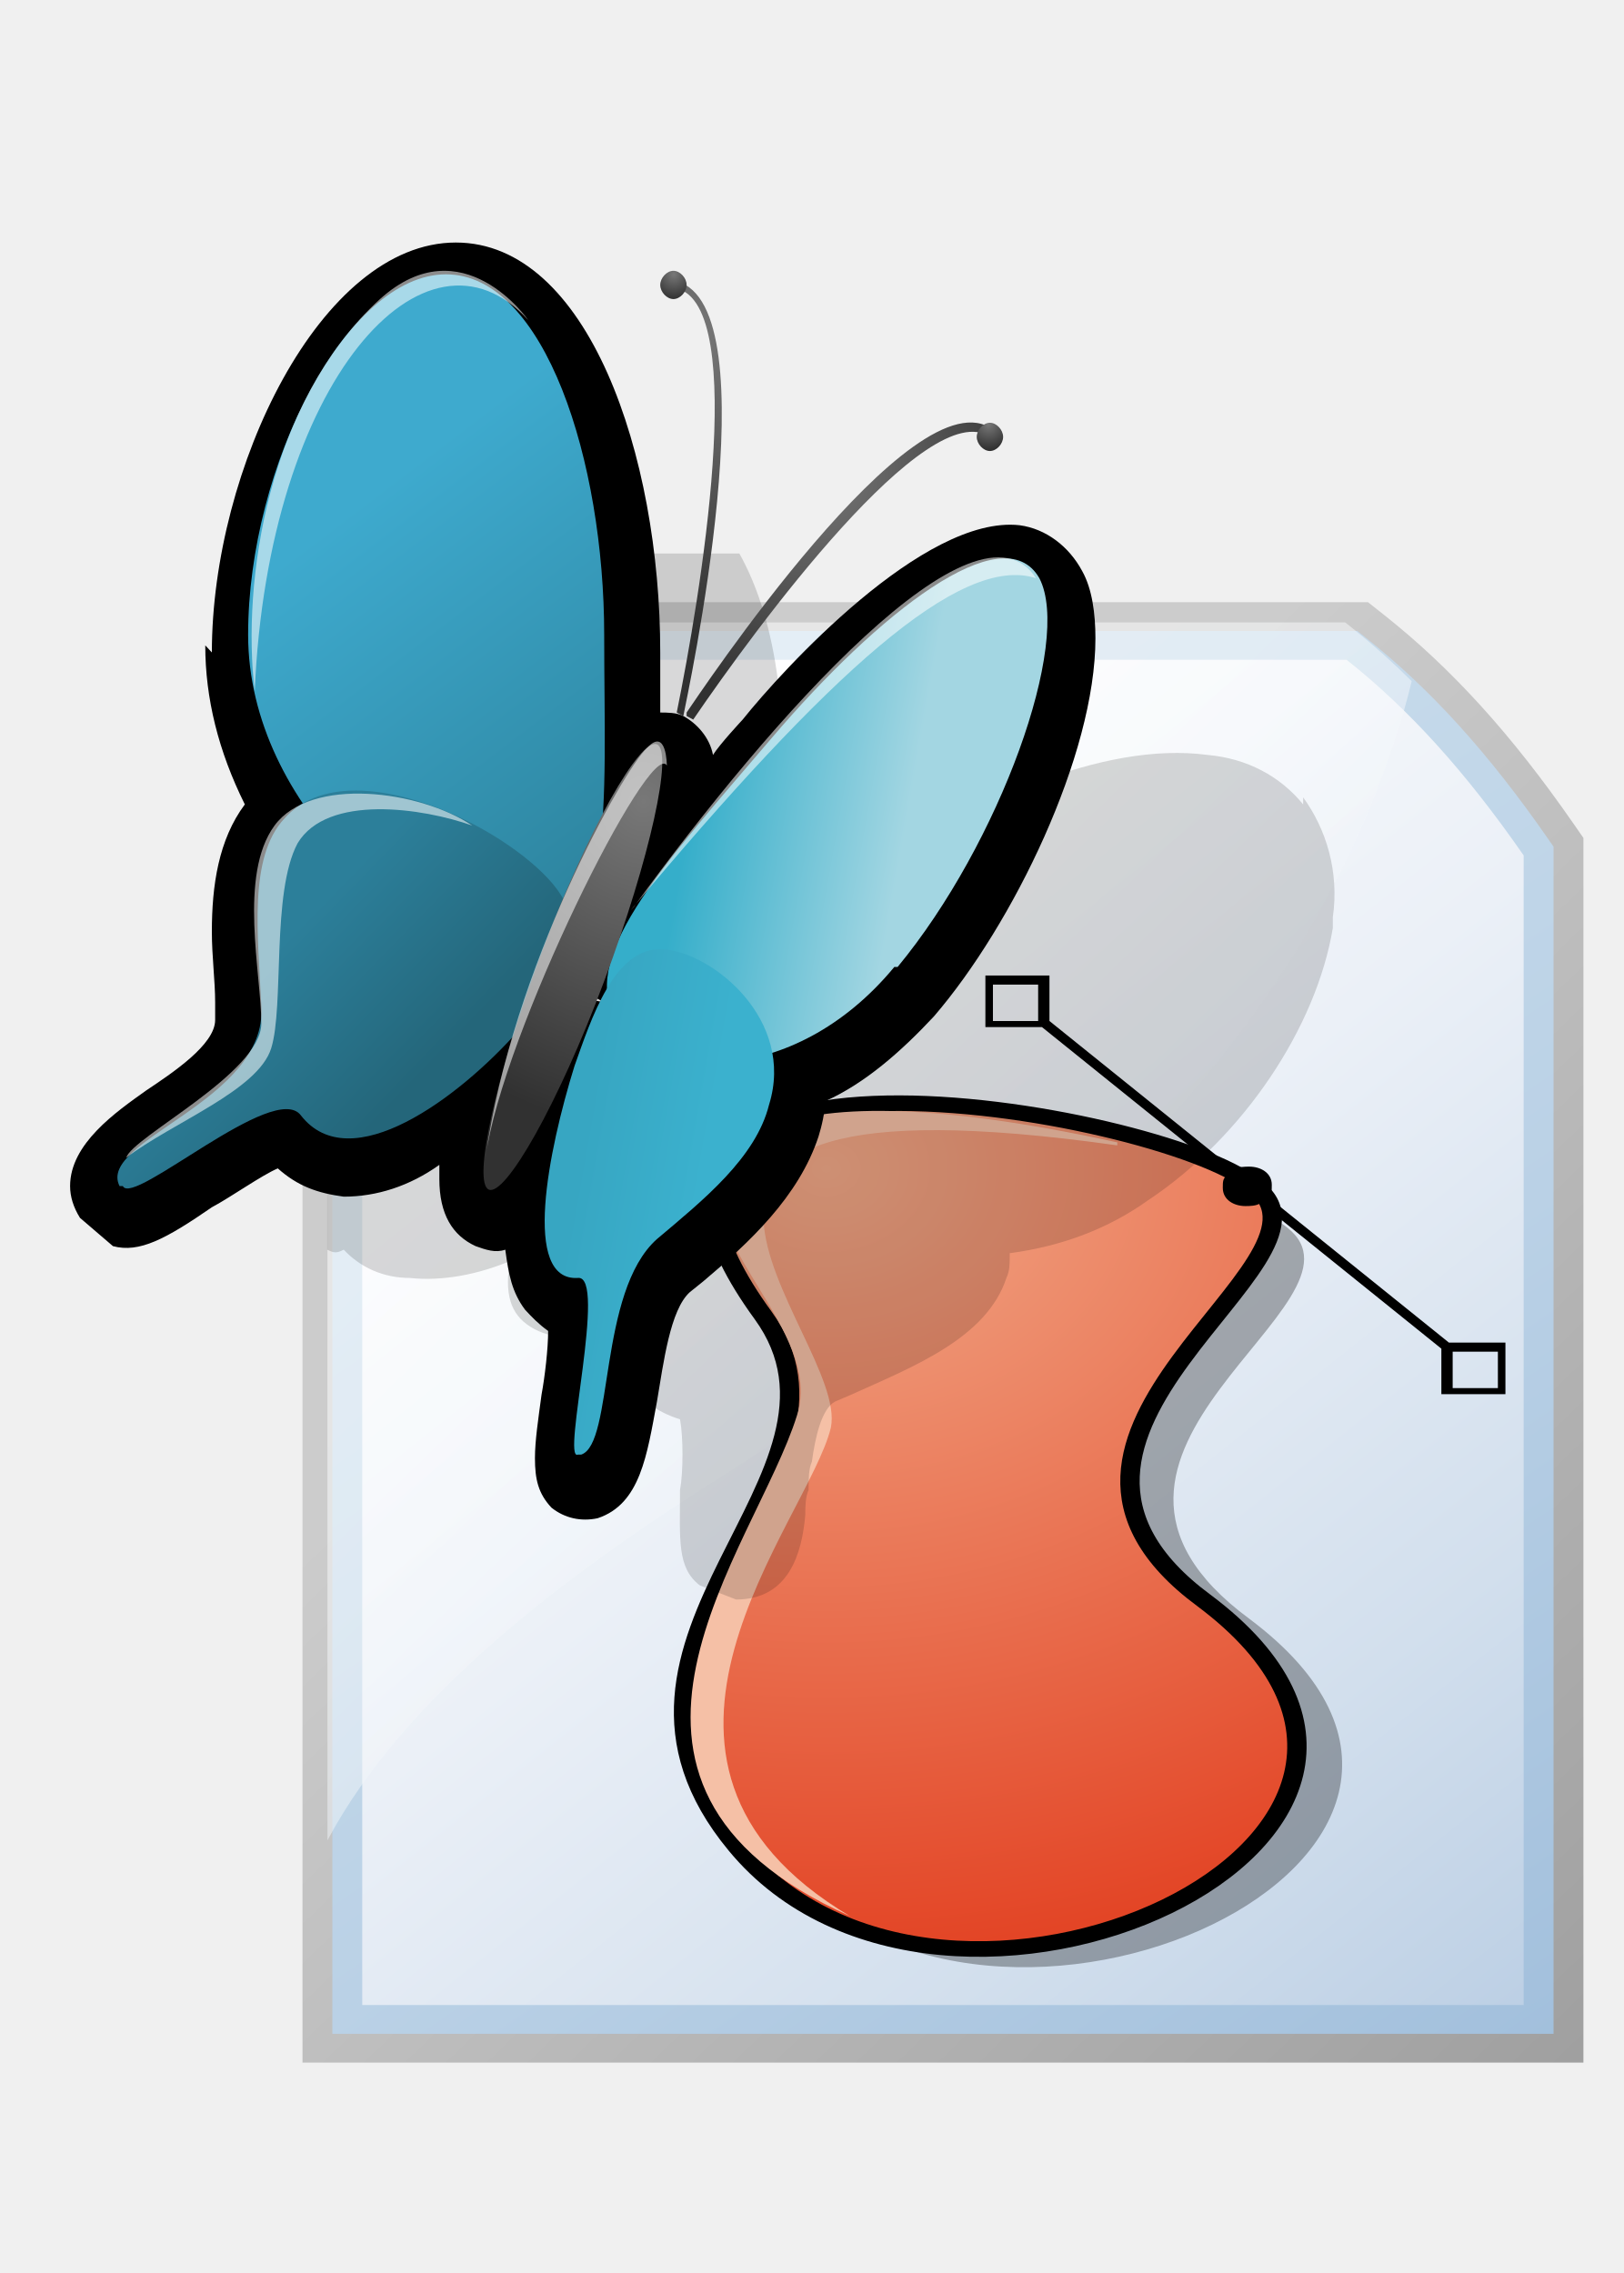
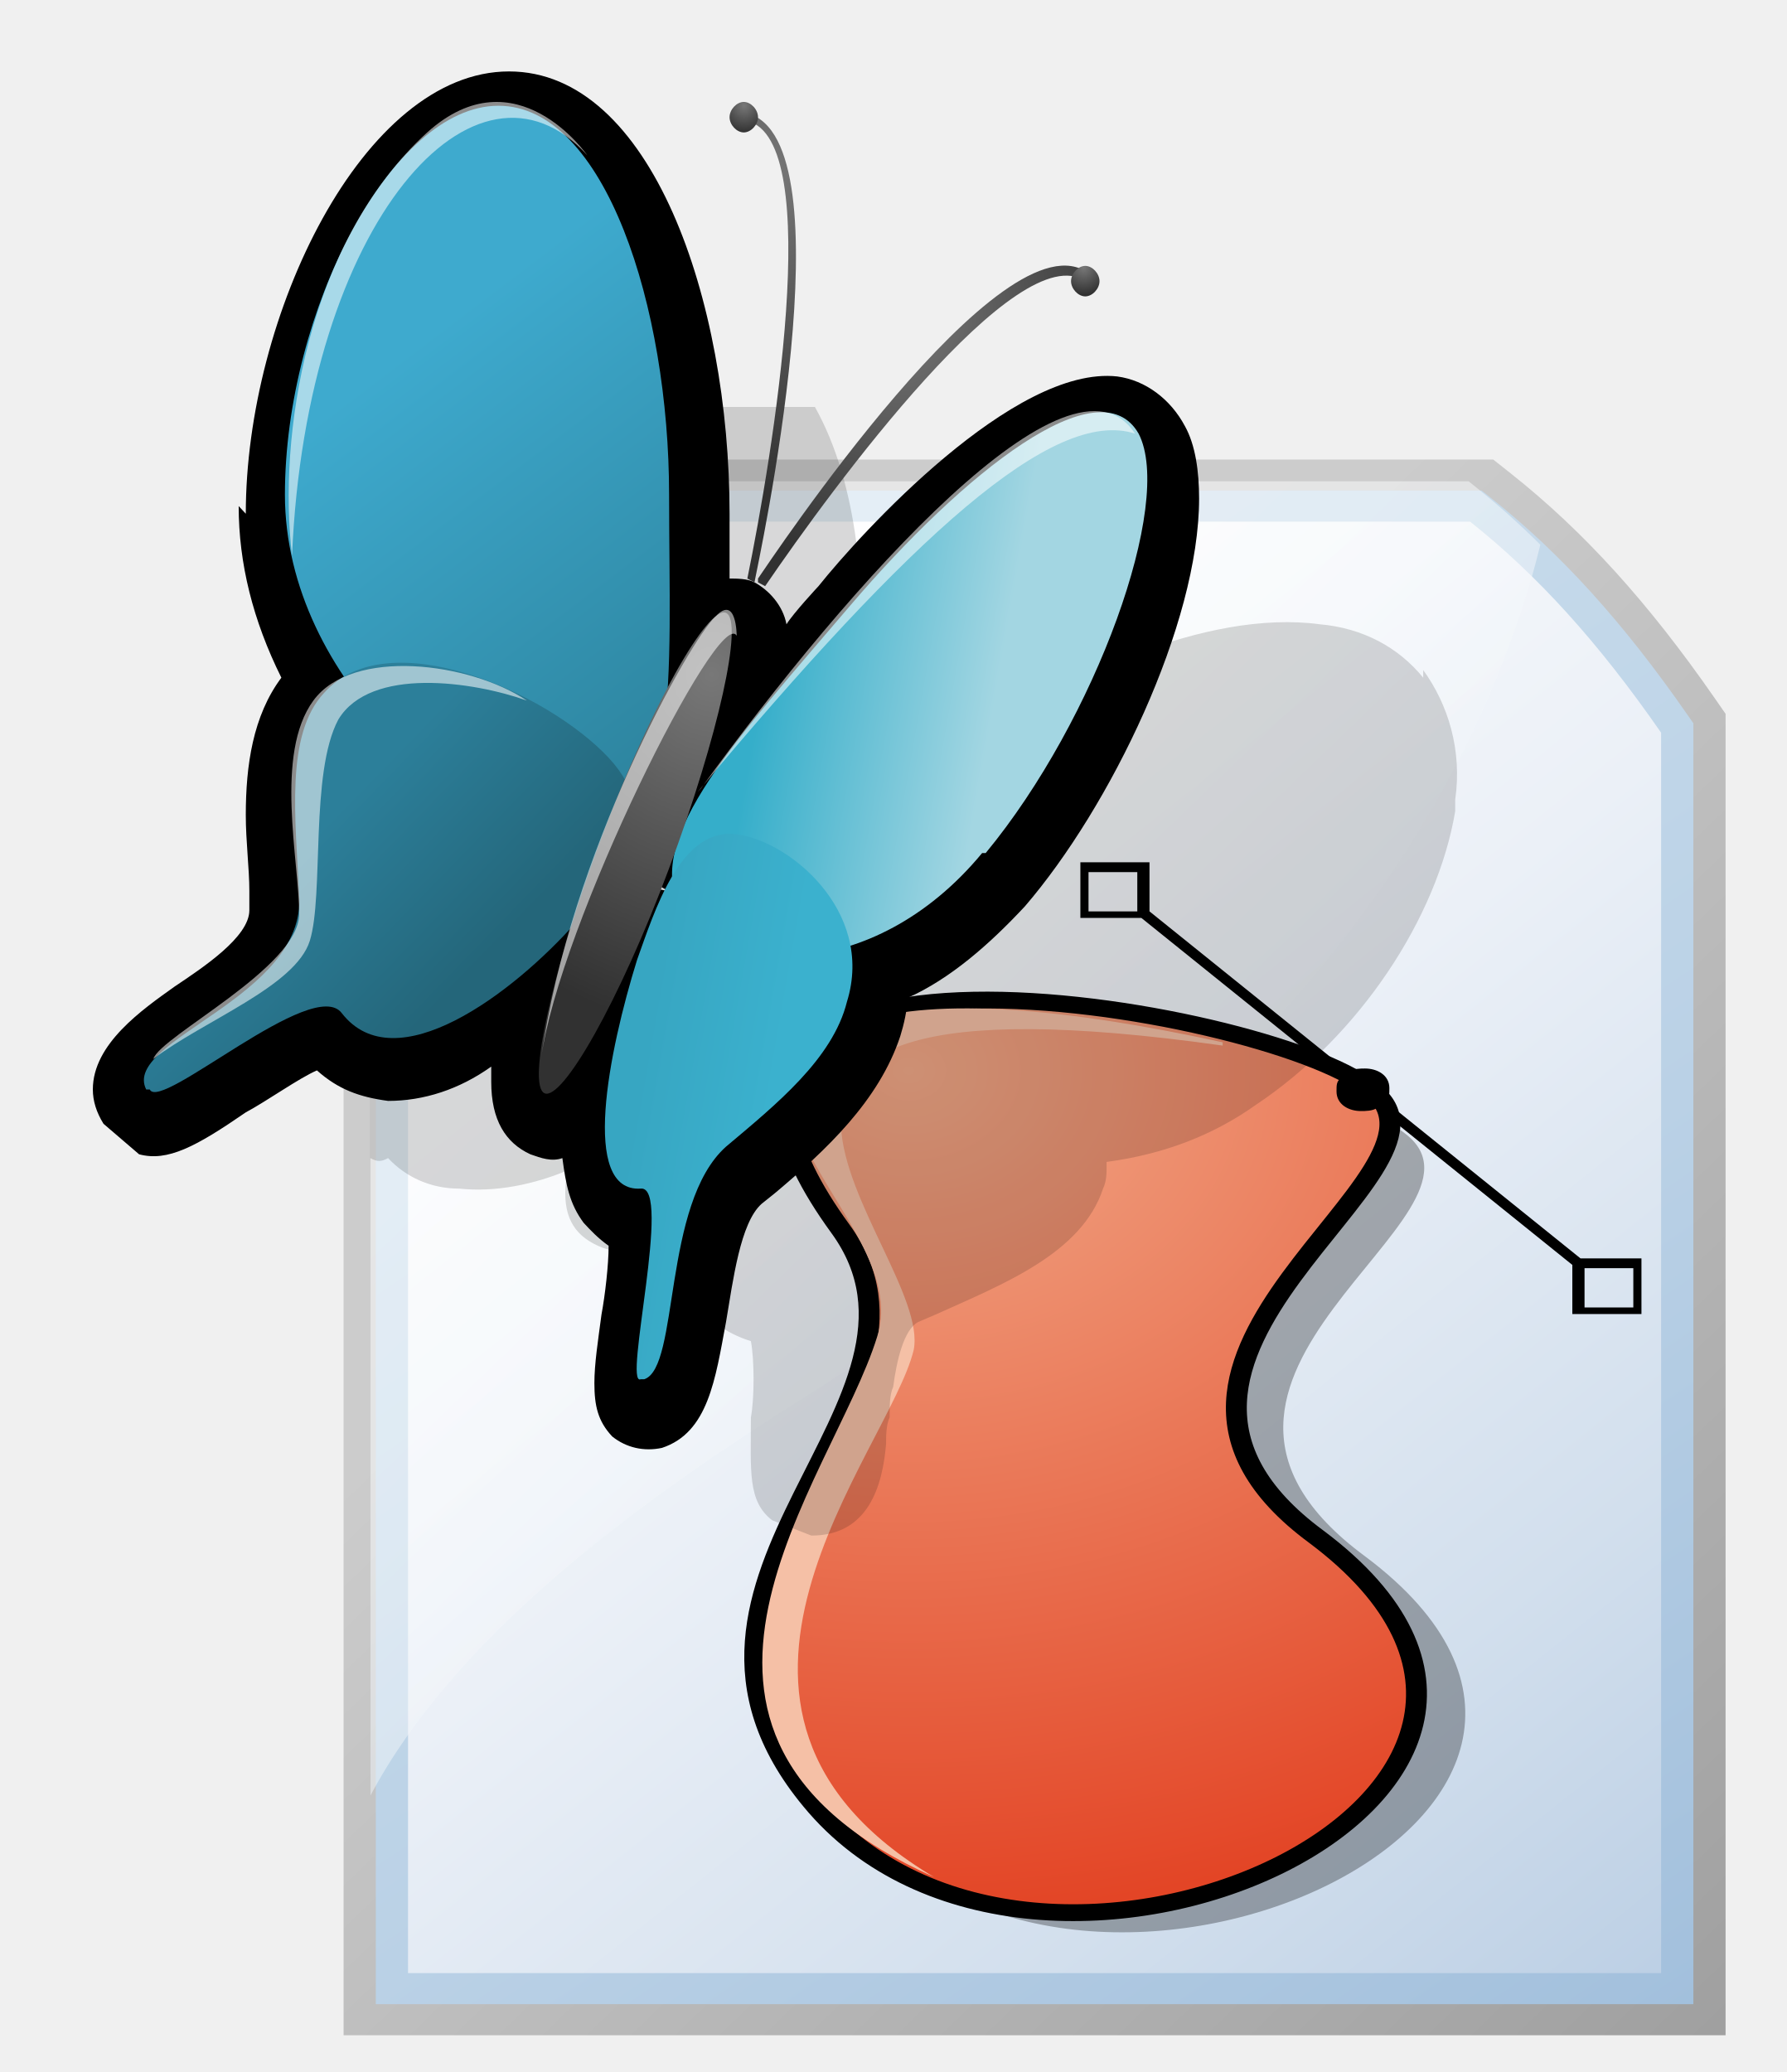
- <svg xmlns="http://www.w3.org/2000/svg" width="50pt" height="70pt" viewBox="0 0 204.755 242.183" style="overflow:visible;enable-background:new 0 0 204.755 242.183" xml:space="preserve" id="svg2555">
+ <svg xmlns="http://www.w3.org/2000/svg" width="50pt" height="58pt" viewBox="0 0 204.755 242.183" style="overflow:visible;enable-background:new 0 0 204.755 242.183" xml:space="preserve" id="svg2555">
  <defs id="defs2610">
    <linearGradient id="XMLID_1_" gradientUnits="userSpaceOnUse" x1="227.95" y1="263.235" x2="60.817" y2="96.103">
      <stop offset="0" style="stop-color:#999999" id="stop2558" />
      <stop offset="1" style="stop-color:#CCCCCC" id="stop2559" />
    </linearGradient>
    <linearGradient id="XMLID_2_" gradientUnits="userSpaceOnUse" x1="3.394" y1="-0.884" x2="194.059" y2="268.449">
      <stop offset="0" style="stop-color:#CCDEED" id="stop2565" />
      <stop offset="0.276" style="stop-color:#C7DBEB" id="stop2566" />
      <stop offset="0.586" style="stop-color:#BAD1E6" id="stop2567" />
      <stop offset="0.91" style="stop-color:#A4C1DD" id="stop2568" />
      <stop offset="1" style="stop-color:#9CBCDA" id="stop2569" />
    </linearGradient>
    <linearGradient id="XMLID_3_" gradientUnits="userSpaceOnUse" x1="3.712" y1="17.002" x2="186.379" y2="238.335">
      <stop offset="0" style="stop-color:#FFFFFF" id="stop2575" />
      <stop offset="0.223" style="stop-color:#FAFBFD" id="stop2576" />
      <stop offset="0.499" style="stop-color:#EBF0F7" id="stop2577" />
      <stop offset="0.801" style="stop-color:#D2DFED" id="stop2578" />
      <stop offset="1" style="stop-color:#BDD0E5" id="stop2579" />
    </linearGradient>
    <linearGradient id="XMLID_4_" gradientUnits="userSpaceOnUse" x1="49.848" y1="68.408" x2="161.446" y2="180.006">
      <stop offset="0" style="stop-color:#FFFFFF" id="stop2600" />
      <stop offset="0.232" style="stop-color:#FAFCFD" id="stop2601" />
      <stop offset="0.492" style="stop-color:#EDF2F8" id="stop2602" />
      <stop offset="0.764" style="stop-color:#D7E2EF" id="stop2603" />
      <stop offset="1" style="stop-color:#BDD0E5" id="stop2604" />
    </linearGradient>
  </defs>
  <g id="g3159">
    <g id="g3066" transform="matrix(0.788866,0,0,0.760478,38.1447,53.7112)">
      <path style="font-size:12;fill:url(#XMLID_1_);" d="M168.618,0H0v242.183h204.755V39.088l-1.614-2.411    c-9.829-14.695-19.416-25.659-30.169-34.503L170.329,0H168.618z" id="path2563" />
      <path style="font-size:12;fill:url(#XMLID_2_);" d="M166.906,4.775H4.775v232.633h195.206V40.538l-0.808-1.206    c-9.564-14.297-18.854-24.934-29.234-33.471l-1.321-1.087H166.906z" id="path2573" />
      <path style="font-size:12;fill:url(#XMLID_3_);" d="M9.55,9.55c0,8.97,0,214.111,0,223.082c8.861,0,176.793,0,185.654,0    c0-9.022,0-187.817,0-190.644c-9.271-13.861-18.327-24.237-28.299-32.438C163.612,9.55,18.454,9.55,9.55,9.55z" id="path2583" />
      <path style="font-size:12;opacity:0.5;fill:url(#XMLID_4_);" d="M64.162,146.834    c50.264-32.703,95.79-71.175,111.914-128.885c0.445-1.624,0.851-3.241,1.234-4.856c-3.024-3.116-6.115-5.983-9.306-8.646    l-1.313-1.095h-1.698H3.989v201.975C16.365,181.14,42.769,161.106,64.162,146.834z" id="path2608" />
    </g>
    <g id="Layer_x0020_4" style="fill-rule:nonzero;clip-rule:nonzero;stroke:#000000;stroke-miterlimit:4;" transform="matrix(4.75194,0,0,3.82614,0.7087,52.1944)">
      <path style="opacity:0.3;stroke:none;" d="M34,21c-2.5-2.5-18.8-6.9-12.7,3.5c3.1,5.3-5.3,10.6-0.7,17.5c5.5,8.3,20.8-0.3,12.4-8.1C27,28.4,36.6,23.5,34,21z" id="path3097" />
      <radialGradient id="aigrd5" cx="21.781" cy="19.068" r="29.414" fx="21.781" fy="19.068" gradientUnits="userSpaceOnUse">
        <stop offset="0" style="stop-color:#F1A988" id="stop3099" />
        <stop offset="1" style="stop-color:#E13718" id="stop3100" />
      </radialGradient>
      <path style="fill:url(#aigrd5);stroke-width:0.514;" d="M33.1,19.6c-2.5-2.5-19.1-6.1-13,4.3c3.1,5.3-5.3,10.6-0.7,17.5c5.5,8.3,20.8-0.3,12.4-8.1c-6-5.5,3.9-11.1,1.4-13.6z" id="path3101" />
      <path style="stroke:none;" d="M39.7,24.8h-1.4L33.5,20c0.1-0.1,0.1-0.2,0.1-0.4c0-0.4-0.3-0.6-0.6-0.6c-0.1,0-0.3,0-0.4,0.1l-4.9-4.9v-1.5h-0.1H26v1.7h1.5l4.9,4.9c-0.1,0.1-0.1,0.2-0.1,0.4c0,0.4,0.3,0.6,0.6,0.6c0.1,0,0.3,0,0.4-0.1l4.8,4.8v1.5h1.7v-1.7h-0.1z     M27.4,14.2c-0.2,0-1,0-1.2,0c0-0.2,0-1,0-1.2c0.2,0,1,0,1.2,0c0,0.2,0,1,0,1.2z M39.6,26.3c-0.2,0-1,0-1.2,0c0-0.2,0-1,0-1.2c0.2,0,1,0,1.2,0c0,0.2,0,1,0,1.2z" id="path3102" />
      <path style="fill:#F5C0A6;stroke:none;" d="M29.5,18.2c-10-2.7-11.3,0.4-10.2,3.3c0.7,1.8,2.2,3.8,1.7,5.7c-1.1,4.4-6.5,12.1,1.4,16.5c-6.9-5.1-1.1-13-0.5-16.1c0.5-3.1-7.8-12,7.6-9.3z" id="path3103" />
      <path style="stroke:none;" d="M22.8,16v-1.7h-0.1h-1.6v1.5l-1.6,1.6c-0.1-0.1-0.2-0.1-0.4-0.1c-0.4,0-0.6,0.3-0.6,0.6c0,0.1,0,0.3,0.1,0.4L16.9,20h-1.5v1.7h1.7v-1.5l1.7-1.7c0.1,0.1,0.2,0.1,0.4,0.1c0.4,0,0.6-0.3,0.6-0.6c0-0.1,0-0.3-0.1-0.4l1.6-1.6h1.5z M21.3,14.6    c0.2,0,1,0,1.2,0c0,0.2,0,1,0,1.2c-0.2,0-1,0-1.2,0c0-0.2,0-1,0-1.2z M15.6,21.5c0-0.2,0-1,0-1.2c0.2,0,0.9,0,1.2,0l0,0c0,0.2,0,1,0,1.2c-0.2,0-1,0-1.2,0z" id="path3104" />
    </g>
    <g id="Layer_x0020_3" style="fill-rule:nonzero;clip-rule:nonzero;fill:#FFFFFF;stroke:#000000;stroke-miterlimit:4;" transform="matrix(4.15742,0,0,4.45664,5.92883,-2.79247)">
      <path style="opacity:0.15;fill:#000000;stroke:none;" d="M38.1,18.4c-0.7-0.8-1.7-1.3-2.9-1.4c-3.2-0.4-7.3,1.4-10.2,3.3L23.8,21c-0.2,0.1-0.3,0.2-0.4,0.3c-0.1-0.2-0.4-0.4-0.7-0.6c-0.2-0.1-0.5-0.1-0.7-0.2c0-0.1,0.2-1.5,0.2-1.5c0.3-2.8,0-5.7-1.2-7.7h-9.8c-1.2,1.4-2.2,3.2-2.7,5v4.3    c0.1,0.4,0.3,0.8,0.5,1.2c-0.2,0.2-0.4,0.4-0.5,0.5v8.7C8.7,31.1,8.8,31.1,9,31c0.5,0.5,1.2,0.8,2,0.8c1,0.1,2.1-0.1,3.1-0.5c0,0.1,0,0.2-0.1,0.3c-0.1,0.9,0.2,1.4,0.9,1.7c0.7,0.3,1.4,0.1,2-0.3c0.1,0.6,0.3,1.1,0.6,1.6c0.4,0.6,1,1,1.7,1.2c0.1,0.5,0.1,1.5,0,2    c0,1.4-0.1,2.2,0.6,2.7l1.1,0.4c1.6,0,2-1.3,2.1-2.4c0-0.2,0-0.5,0.1-0.7c0-0.3,0-0.6,0.1-0.8c0.1-0.7,0.3-1.5,0.7-1.7l0.5-0.2c1.9-0.8,4.1-1.6,4.7-3.3c0.1-0.2,0.1-0.4,0.1-0.6c0,0,0-0.1,0-0.1c1.6-0.2,3-0.7,4.2-1.5c2.9-1.8,5.1-4.9,5.6-7.7c0-0.1,0-0.2,0-0.3    c0.2-1.3-0.2-2.5-0.9-3.4z" id="path2951" />
      <path style="fill:#000000;stroke:none;" d="M4.8,13.9c0,1.5,0.4,3,1.2,4.5c-0.8,1-1,2.3-1,3.6c0,0.7,0.1,1.4,0.1,2l0,0.5c0,0,0,0,0,0c0,0.7-1.3,1.5-2.1,2c-0.9,0.6-2.3,1.5-2.3,2.7c0,0.3,0.1,0.6,0.3,0.9L2,30.9c0.8,0.2,1.6-0.2,3-1.1c0.6-0.3,1.5-0.9,2-1.1c0.6,0.5,1.2,0.7,2,0.8    c1,0,2-0.3,2.9-0.9c0,0.1,0,0.2,0,0.4c0,1,0.4,1.6,1.1,1.9c0.3,0.1,0.6,0.2,0.9,0.1c0.1,0.7,0.2,1.2,0.6,1.7c0.2,0.2,0.4,0.4,0.7,0.6c0,0.5-0.1,1.3-0.2,1.8c-0.1,0.7-0.2,1.3-0.2,1.8c0,0.6,0.1,1,0.5,1.4c0.4,0.3,0.9,0.4,1.4,0.3c1.3-0.4,1.5-1.8,1.8-3.3    c0.2-1.1,0.4-2.6,1-3.1l0.4-0.3c1.4-1.1,2.9-2.4,3.5-4.1c0.1-0.3,0.2-0.7,0.2-1c1.2-0.5,2.3-1.4,3.3-2.4c2.4-2.6,4.9-7.4,4.9-10.7c0-0.7-0.1-1.4-0.4-1.9c-0.4-0.7-1.1-1.2-1.9-1.3c-2.9-0.3-7.2,4.1-8.4,5.5c0,0-0.7,0.7-0.9,1c-0.1-0.5-0.5-0.9-0.9-1.1    c-0.2-0.1-0.5-0.1-0.7-0.1c0-0.1,0-1.7,0-1.7c0-5.6-2.2-11.6-6.2-11.6c-4.1,0-7.4,6.4-7.4,11.6z M15.8,23.5c0.1,0,0.5,0.2,1.1,0.5c-0.6-0.1-1.1-0.2-1.1-0.2c0-0.1,0-0.1,0.1-0.3z" id="path2952" />
      <linearGradient id="aigrd11" gradientUnits="userSpaceOnUse" x1="-154.205" y1="14.582" x2="-147.762" y2="13.586" gradientTransform="matrix(-0.9994 -3.400000e-002 -3.400000e-002 0.9994 -127.5091 -1.0452)">
        <stop offset="0" style="stop-color:#A3D6E2" id="stop2954" />
        <stop offset="1" style="stop-color:#35AECA" id="stop2955" />
      </linearGradient>
      <path style="fill:url(#aigrd11);stroke:none;" d="M25.7,23c-3.1,3.5-7.5,3.2-8.5,1.4c-1-1.8,1.6-4.4,4.8-7.9s7-6.3,8.1-4.5c1,1.8-1.2,7.5-4.3,11z" id="path2956" />
      <linearGradient id="aigrd12" gradientUnits="userSpaceOnUse" x1="-134.478" y1="9.646" x2="-141.694" y2="19.804" gradientTransform="matrix(-1 0 0 1 -124.667 0)">
        <stop offset="0" style="stop-color:#3EAACE" id="stop2958" />
        <stop offset="1" style="stop-color:#2E86A1" id="stop2959" />
      </linearGradient>
      <path style="fill:url(#aigrd12);stroke:none;" d="M6.1,13.6c0,4.9,5.2,8.9,8.2,8.9s2.6-4,2.6-8.9c0-4.9-1.8-10.2-4.8-10.2s-6,5.4-6,10.2z" id="path2960" />
      <radialGradient id="aigrd13" cx="23.335" cy="8.908" r="6.906" fx="23.335" fy="8.908" gradientUnits="userSpaceOnUse">
        <stop offset="0" style="stop-color:#787878" id="stop2962" />
        <stop offset="1" style="stop-color:#313131" id="stop2963" />
      </radialGradient>
      <path style="fill:url(#aigrd13);stroke:none;" d="M19.4,15.9l0.2,0.1c1.9-2.6,7.1-9.2,9-8l0.1-0.2c-2.4-1.7-9,7.6-9.3,8z" id="path2964" />
      <radialGradient id="aigrd14" cx="19.597" cy="5.164" r="8.323" fx="19.597" fy="5.164" gradientUnits="userSpaceOnUse">
        <stop offset="0" style="stop-color:#787878" id="stop2966" />
        <stop offset="1" style="stop-color:#313131" id="stop2967" />
      </radialGradient>
      <path style="fill:url(#aigrd14);stroke:none;" d="M19.1,3.8c2.2,0.5,0.7,8.8,0,12l0.2,0.1c0.1-0.5,2.7-11.6-0.2-12.3l-0.1,0.2z" id="path2968" />
      <linearGradient id="aigrd15" gradientUnits="userSpaceOnUse" x1="-148.159" y1="26.034" x2="-144.46" y2="25.462" gradientTransform="matrix(-0.9994 -3.400000e-002 -3.400000e-002 0.9994 -127.5091 -1.0452)">
        <stop offset="0" style="stop-color:#3BB1CE" id="stop2970" />
        <stop offset="1" style="stop-color:#37A6C2" id="stop2971" />
      </linearGradient>
      <path style="fill:url(#aigrd15);stroke:none;" d="M16.2,36.8c1-0.3,0.5-4.6,2.3-6.1c1.4-1.1,3-2.3,3.4-3.8c0.8-2.4-1.7-4.3-3.2-4.4s-2.2,2-2.7,3.3c-0.8,2.4-1.6,6.1,0.1,6c0.9-0.1-0.5,5.2,0,5z" id="path2972" />
      <linearGradient id="aigrd16" gradientUnits="userSpaceOnUse" x1="-220.82" y1="85.246" x2="-215.261" y2="84.386" gradientTransform="matrix(0.5742 0.8187 -0.8187 0.5742 203.2852 154.5803)">
        <stop offset="0" style="stop-color:#2C7F9A" id="stop2974" />
        <stop offset="1" style="stop-color:#24667A" id="stop2975" />
      </linearGradient>
      <path style="fill:url(#aigrd16);stroke:none;" d="M2.2,29.2c-0.7-1.3,4.5-2.4,4.3-5.1c-0.1-2-0.4-4.2,0.7-5.3c1.8-1.9,6.3,0,8,1.7s0.1,3.2-0.9,4.3c-1.8,1.9-5.1,4.2-6.6,2.4c-0.8-1-5.1,2.6-5.4,2z" id="path2976" />
      <radialGradient id="aigrd17" cx="-115.925" cy="11.151" r="6.31" fx="-115.925" fy="11.151" gradientTransform="matrix(-1.3608 -0.5505 -0.5505 1.3608 -133.5183 -60.679)" gradientUnits="userSpaceOnUse">
        <stop offset="0" style="stop-color:#787878" id="stop2978" />
        <stop offset="1" style="stop-color:#313131" id="stop2979" />
      </radialGradient>
      <path style="fill:url(#aigrd17);stroke:none;" d="M15,22.6c-1.4,3.5-2.1,6.5-1.6,6.7c0.5,0.2,2.1-2.4,3.5-5.9c1.4-3.5,2.1-6.5,1.6-6.7c-0.5-0.2-2.1,2.4-3.5,5.9z" id="path2980" />
      <radialGradient id="aigrd18" cx="19.01" cy="3.397" r="0.716" fx="19.01" fy="3.397" gradientUnits="userSpaceOnUse">
        <stop offset="0" style="stop-color:#787878" id="stop2982" />
        <stop offset="1" style="stop-color:#313131" id="stop2983" />
      </radialGradient>
      <path style="fill:url(#aigrd18);stroke:none;" d="M18.6,3.7c0,0.2,0.2,0.4,0.4,0.4c0.2,0,0.4-0.2,0.4-0.4c0-0.2-0.2-0.4-0.4-0.4c-0.2,0-0.4,0.2-0.4,0.4z" id="path2984" />
      <radialGradient id="aigrd19" cx="28.552" cy="7.644" r="0.715" fx="28.552" fy="7.644" gradientUnits="userSpaceOnUse">
        <stop offset="0" style="stop-color:#787878" id="stop2986" />
        <stop offset="1" style="stop-color:#313131" id="stop2987" />
      </radialGradient>
      <path style="fill:url(#aigrd19);stroke:none;" d="M28.2,8c0,0.2,0.2,0.4,0.4,0.4c0.2,0,0.4-0.2,0.4-0.4s-0.2-0.4-0.4-0.4c-0.2,0-0.4,0.2-0.4,0.4z" id="path2988" />
      <path style="opacity:0.55;stroke:none;" d="M14.6,4.7c0,0-2-2.7-4.5-0.6c-3.4,2.9-4.2,8-3.8,11.1c0.4-8.8,5.2-13.7,8.3-10.5z" id="path2989" />
      <path style="opacity:0.55;stroke:none;" d="M17.8,21.3C22,15.9,28.2,9.4,30,12c-2.3-0.7-6.3,2.7-12.3,9.4z" id="path2990" />
      <path style="opacity:0.55;stroke:none;" d="M18.8,17.3c-0.5-0.8-5,7.6-5.5,11.1c0.8-5.4,4.2-11,4.9-11.6c0.6-0.6,0.6,0.5,0.6,0.5z" id="path2991" />
      <path style="opacity:0.55;stroke:none;" d="M12.9,19c-1.6-1-4.9-1.4-6,0c-1.1,1.4-0.4,4.2-0.4,5.6s-3.9,3.2-4.1,3.8c1.4-1,4-1.9,4.4-3.1s0-4.4,0.8-5.8c0.9-1.4,3.8-1,5.3-0.5z" id="path2992" />
    </g>
  </g>
</svg>
